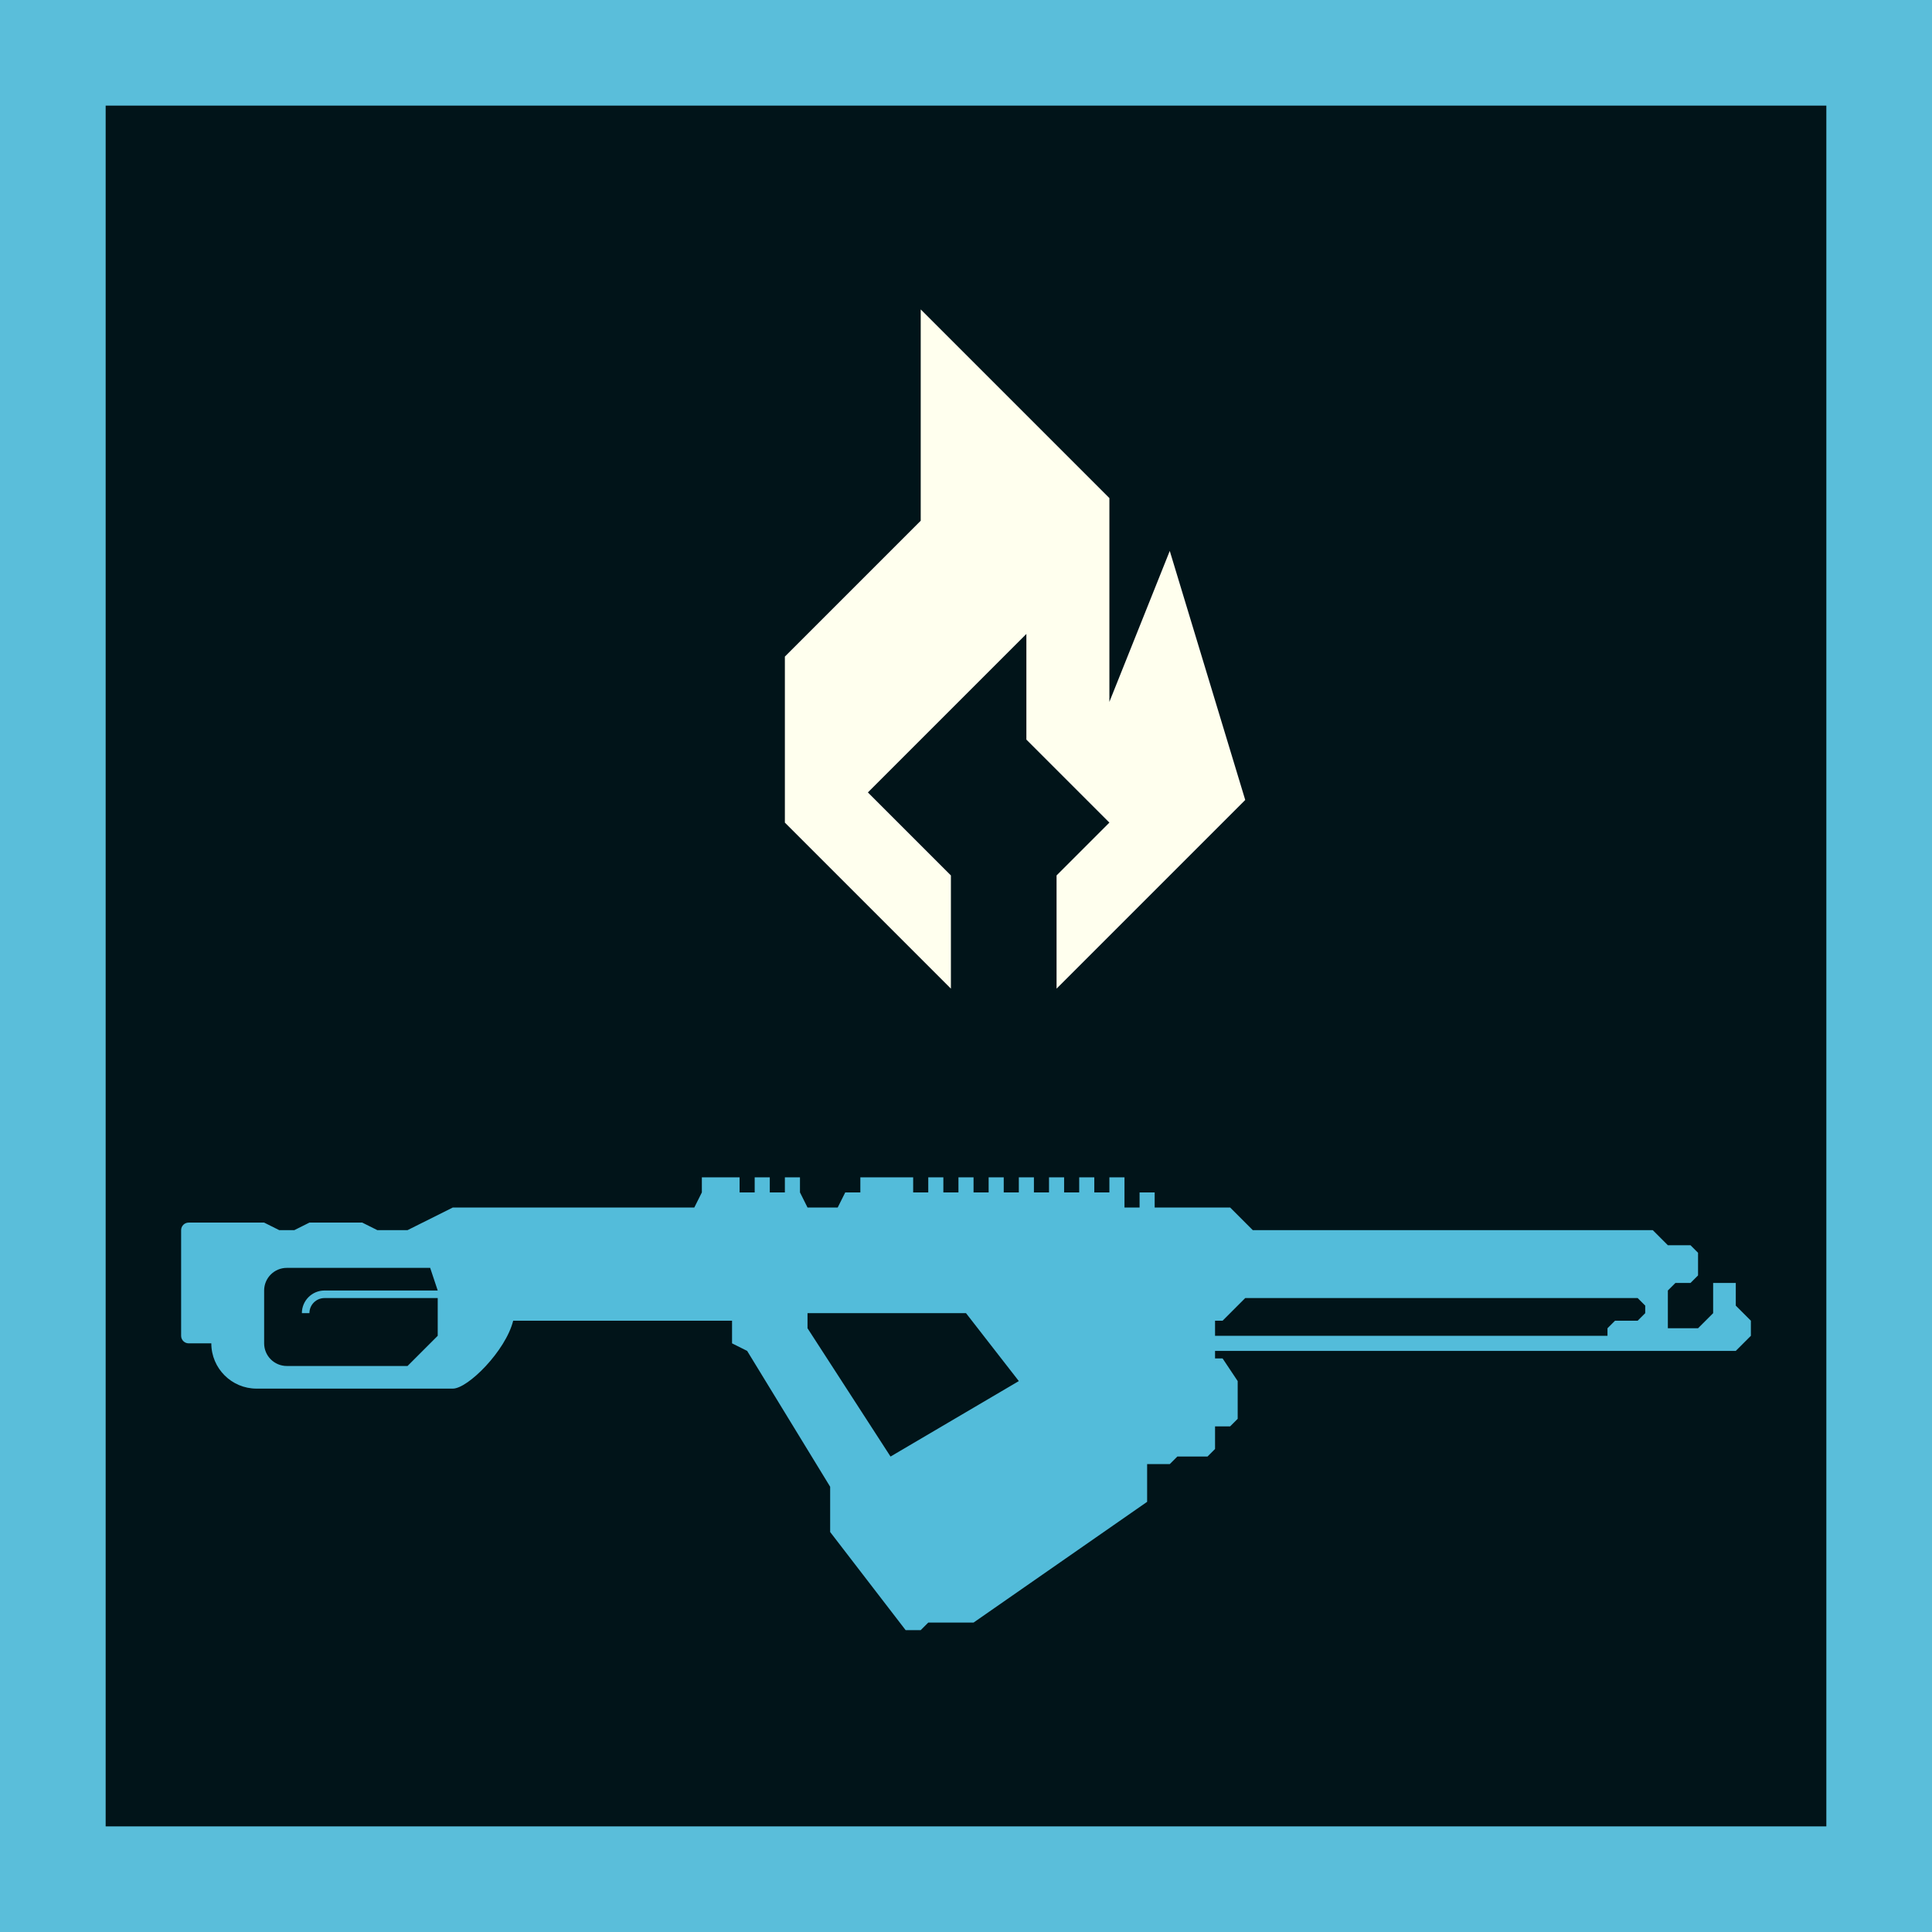
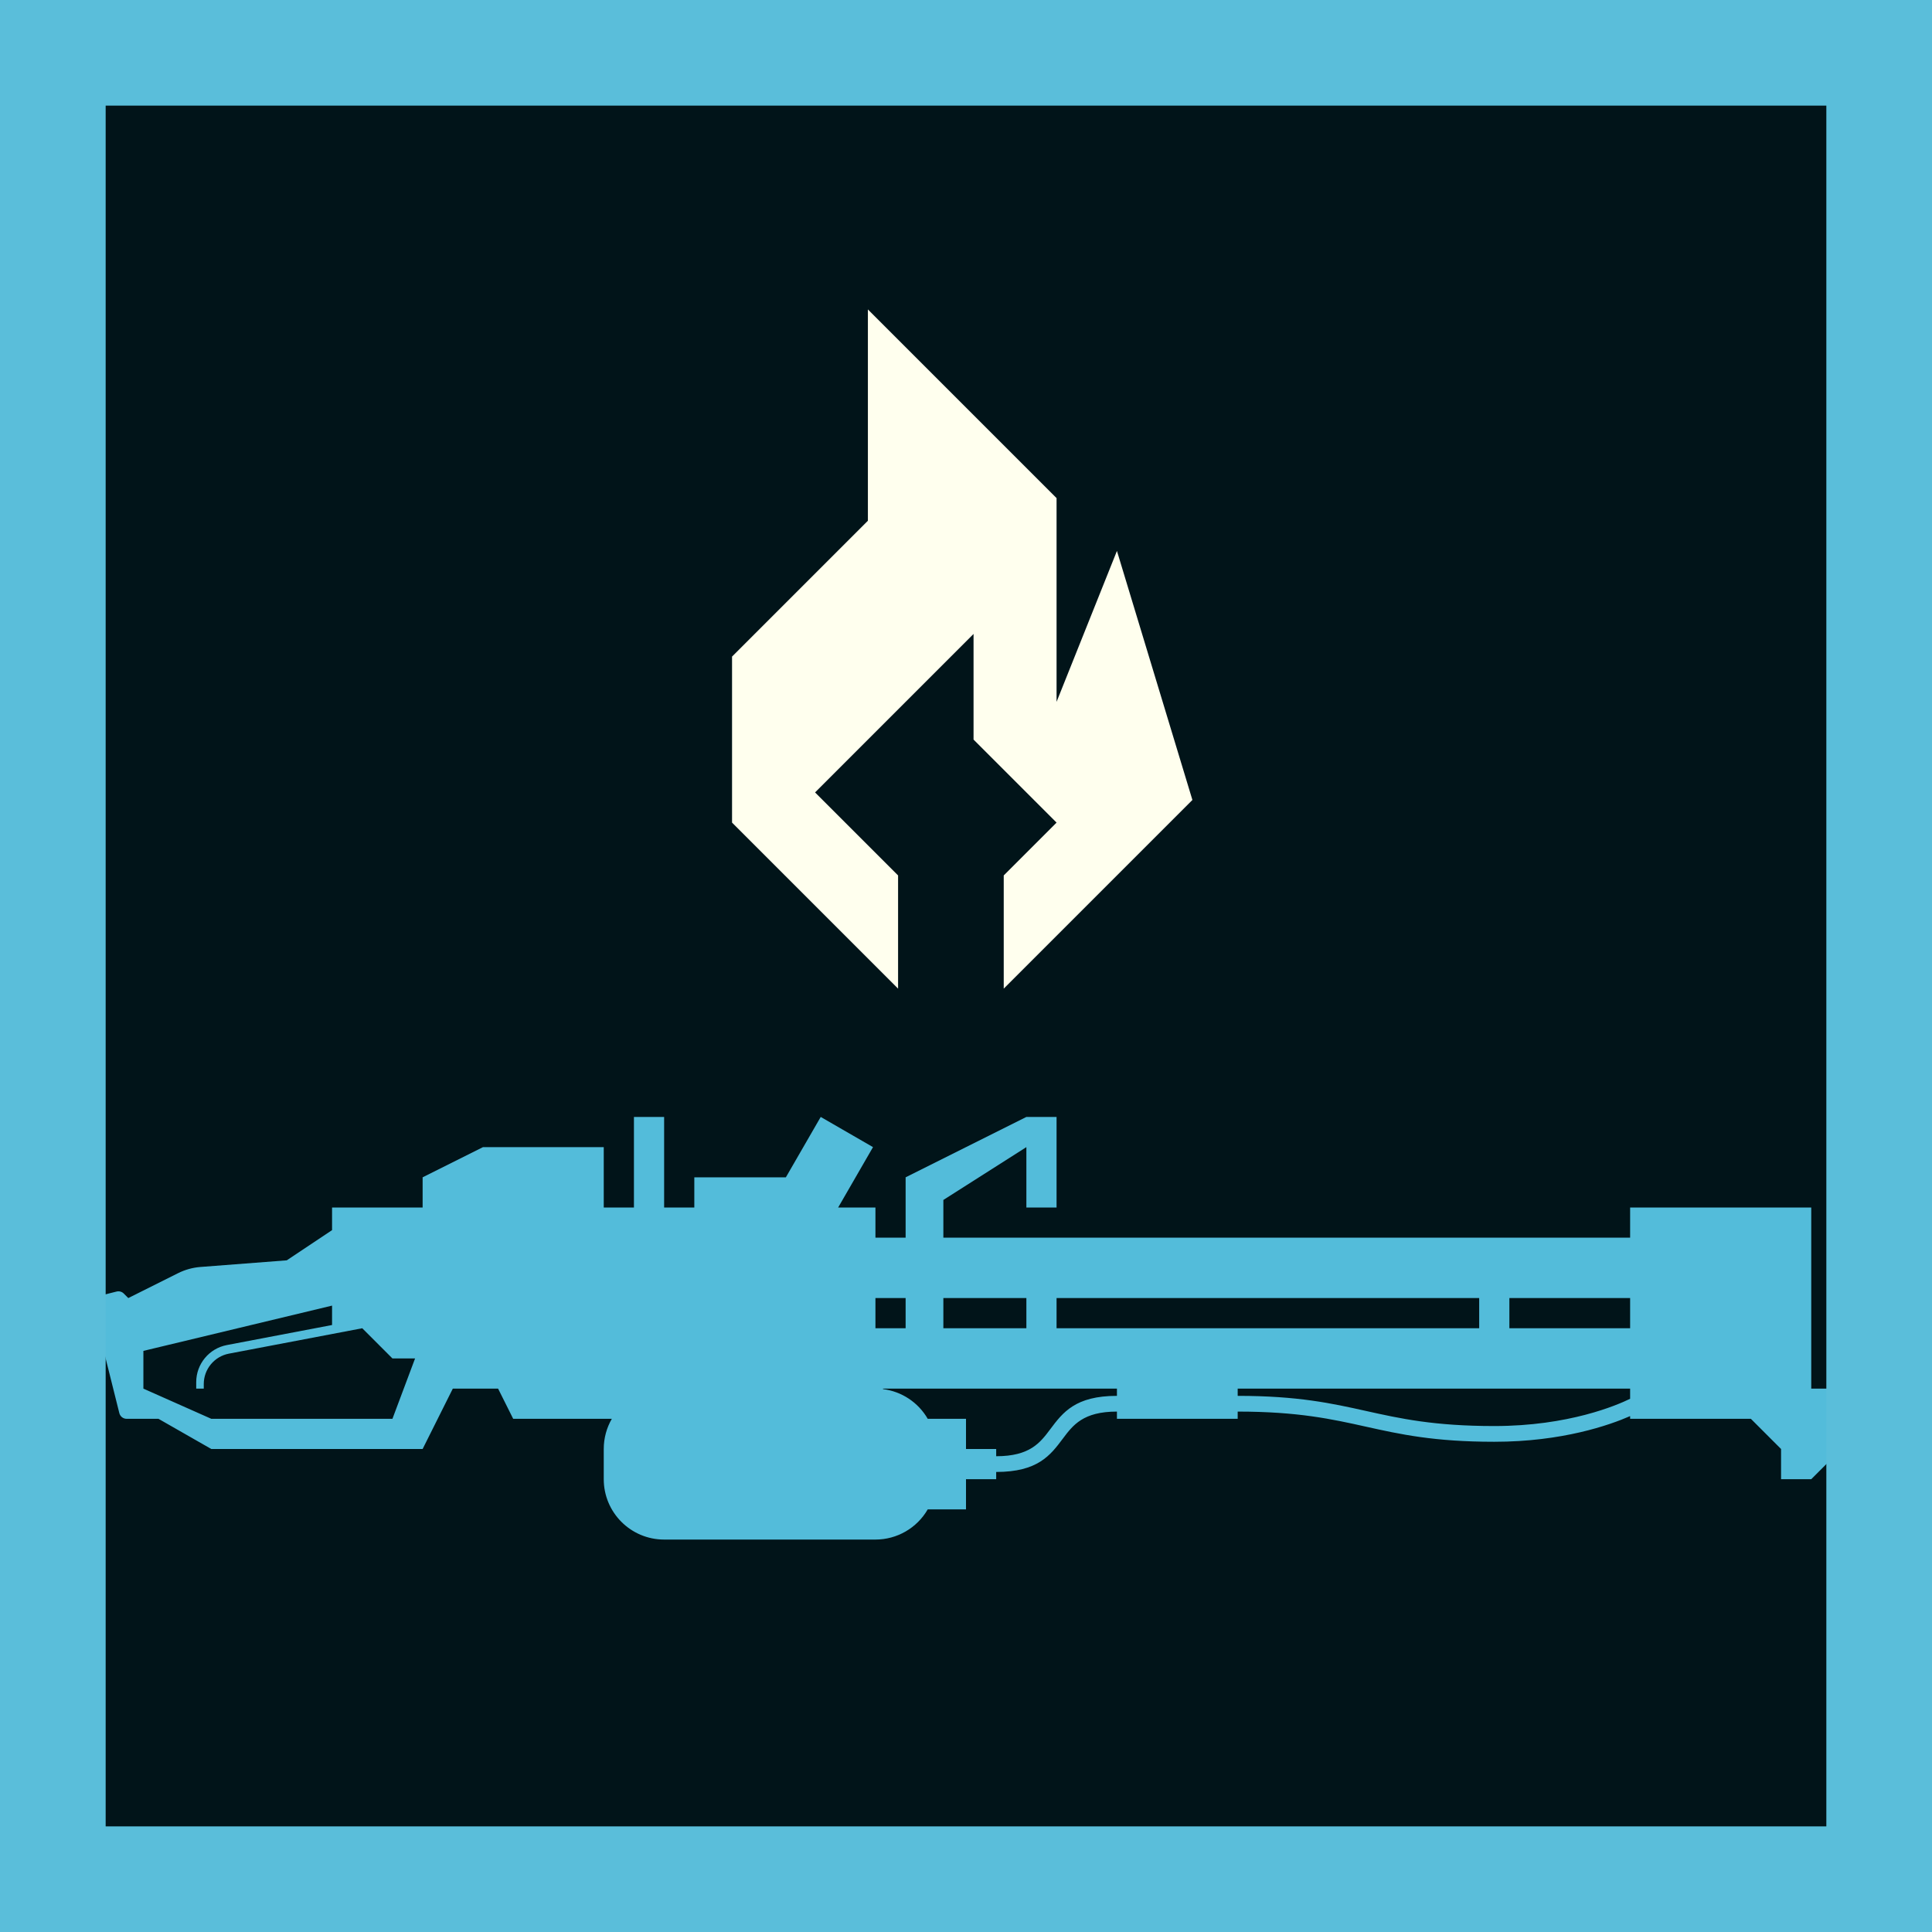
<svg xmlns="http://www.w3.org/2000/svg" viewBox="0 0 256 256" xml:space="preserve" style="fill-rule:evenodd;clip-rule:evenodd;stroke-linejoin:round;stroke-miterlimit:2">
  <g transform="translate(-276 -306)">
    <path style="fill:none" d="M276 306h256v256H276z" />
    <clipPath id="a">
      <path d="M276 306h256v256H276z" />
    </clipPath>
    <g clip-path="url(#a)">
-       <path style="fill:#011419;" transform="translate(0 306)" d="M276 0h256v256H276z" />
-       <path d="M1680 2461a1 1 0 0 1 1-1h10l2 1h2l2-1h7l2 1h4l6-3h32l1-2v-2h5v2h2v-2h2v2h2v-2h2v2l1 2h4l1-2h2v-2h7v2h2v-2h2v2h2v-2h2v2h2v-2h2v2h2v-2h2v2h2v-2h2v2h2v-2h2v2h2v-2h2v4h2v-2h2v2h10l3 3h53l2 2h3l1 1v3l-1 1h-2l-1 1v5h4l2-2v-4h3v3l2 2v2l-2 2h-69v1h1l2 3v5l-1 1h-2v3l-1 1h-4l-1 1h-3v5l-23 16h-6l-1 1h-2l-10-13v-6l-11-18-2-1v-3h-29c-1 4-6 9-8 9h-26a6 6 0 0 1-6-6h-3a1 1 0 0 1-1-1zm189 14v-1l1-1h3l1-1v-1l-1-1h-52l-3 3h-1v2zm-106-3v2l11 17 17-10-7-9zm-49 3v-5h-15a2 2 0 0 0-2 2h-1a3 3 0 0 1 3-3h15l-1-3h-19c-.796 0-1.559.316-2.121.879A3 3 0 0 0 1691 2469v7c0 .796.316 1.559.879 2.121a3 3 0 0 0 2.121.879h16z" style="fill:#53bcda" transform="translate(-1380 -1992)" />
-       <path d="m1782 2429-22-22v-22l18-18v-28l25 25v27l8-20 10 33-25 25v-15l7-7-11-11v-14l-21 21 11 11z" style="fill:#ffe" transform="translate(-1380 -1992)" />
+       <path style="fill:#011419" transform="translate(0 306)" d="M276 0h256v256H276z" />
+       <path d="M3444 2769.042v.958h-4v4h-5.07a8 8 0 0 1-6.93 4h-28a8 8 0 0 1-8-8v-4c0-1.457.39-2.823 1.07-4H3380l-2-4h-6l-4 8h-28l-7-4h-4.219a1 1 0 0 1-.97-.757l-3.568-14.273a1 1 0 0 1 .727-1.213l2.481-.62a1 1 0 0 1 .949.263l.6.6 6.598-3.299a8 8 0 0 1 2.964-.821L3350 2741l6-4v-3h12v-4l8-4h16v8h4v-12h4v12h4v-4h12.131l4.619-8 6.928 4-4.619 8H3428v4h4v-8l16-8h4v12h-4v-8l-11 7v5h91v-4h24v24h4v-4h4v8l-8 8h-4v-4l-4-4h-16v-.36c-2.716 1.189-8.983 3.402-18 3.402-16 0-18-4-34-4v.958h-16v-.958c-4.479 0-5.823 1.791-7.167 3.583-1.656 2.208-3.312 4.417-8.833 4.417m84-9.697V2758h-52v.958c16 0 18 4 34 4 9.862 0 16.256-2.758 18-3.613m-68-.387V2758h-31v.062a8 8 0 0 1 5.93 3.938h5.07v4h4v.958c4.479 0 5.823-1.791 7.167-3.583 1.656-2.208 3.312-4.417 8.833-4.417m52-8.958h16v-4h-16zm-80-4h-4v4h4zm5 4h11v-4h-11zm15 0h56v-4h-56zm-96-.429V2747l-25 6v5l9 4h24l3-8h-3l-4-4-17.667 3.365a4.1 4.1 0 0 0-3.333 4.028v.607h-1v-.862a5 5 0 0 1 4.064-4.912z" style="fill:#53bcda" transform="translate(-3036 -2268)" />
+       <path d="m1782 2429-22-22v-22l18-18v-28l25 25v27l8-20 10 33-25 25v-15l7-7-11-11v-14l-21 21 11 11z" style="fill:#ffe" transform="translate(-1387 -1992)" />
      <path d="M276 15V0h256v15zM518 .82H290v13.36h228z" style="fill:#5abeda" transform="matrix(1 0 0 17.06667 0 306)" />
    </g>
  </g>
</svg>
